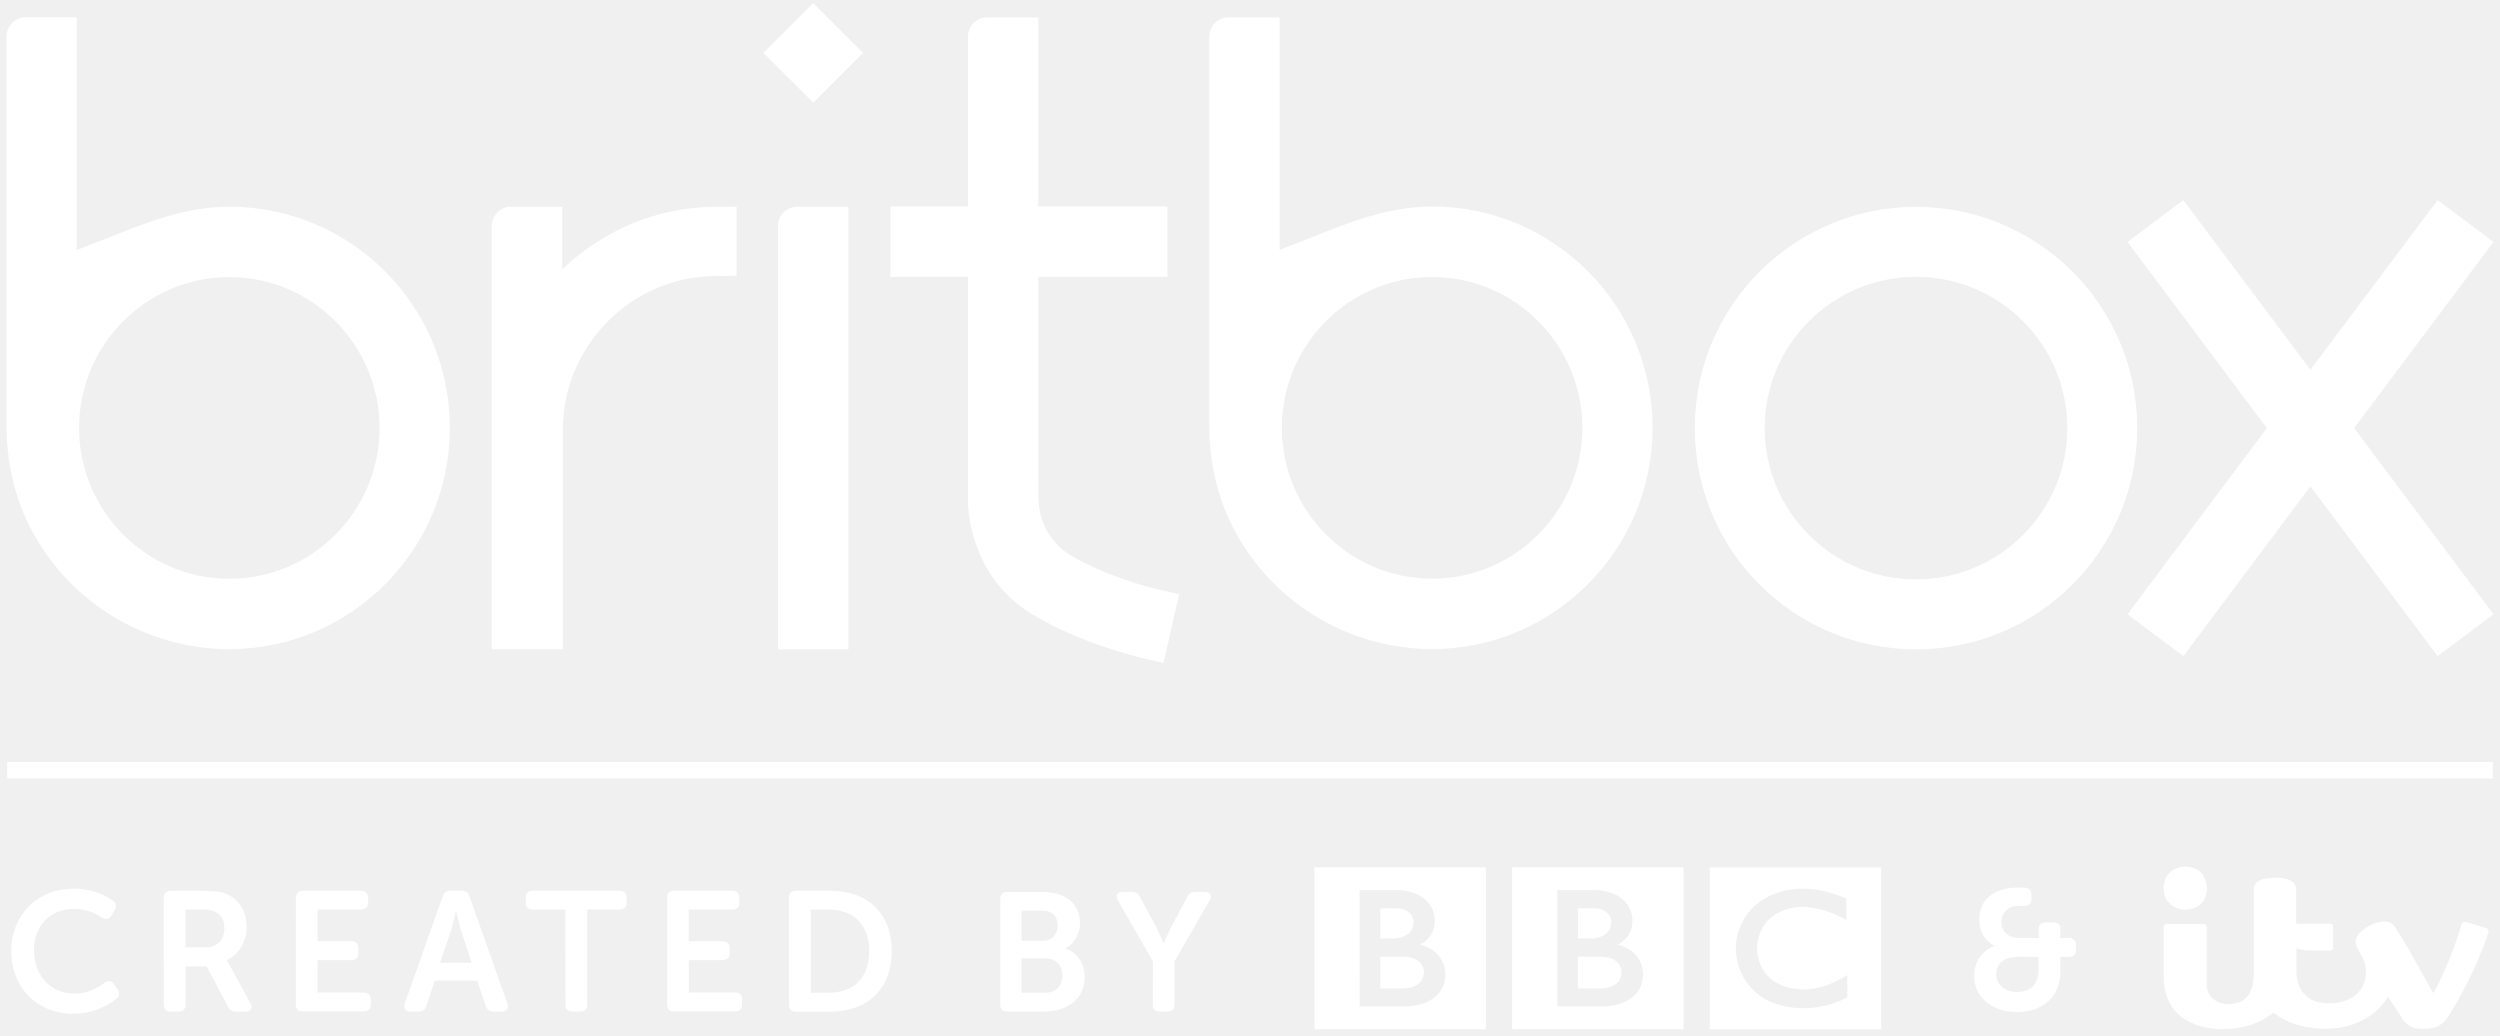
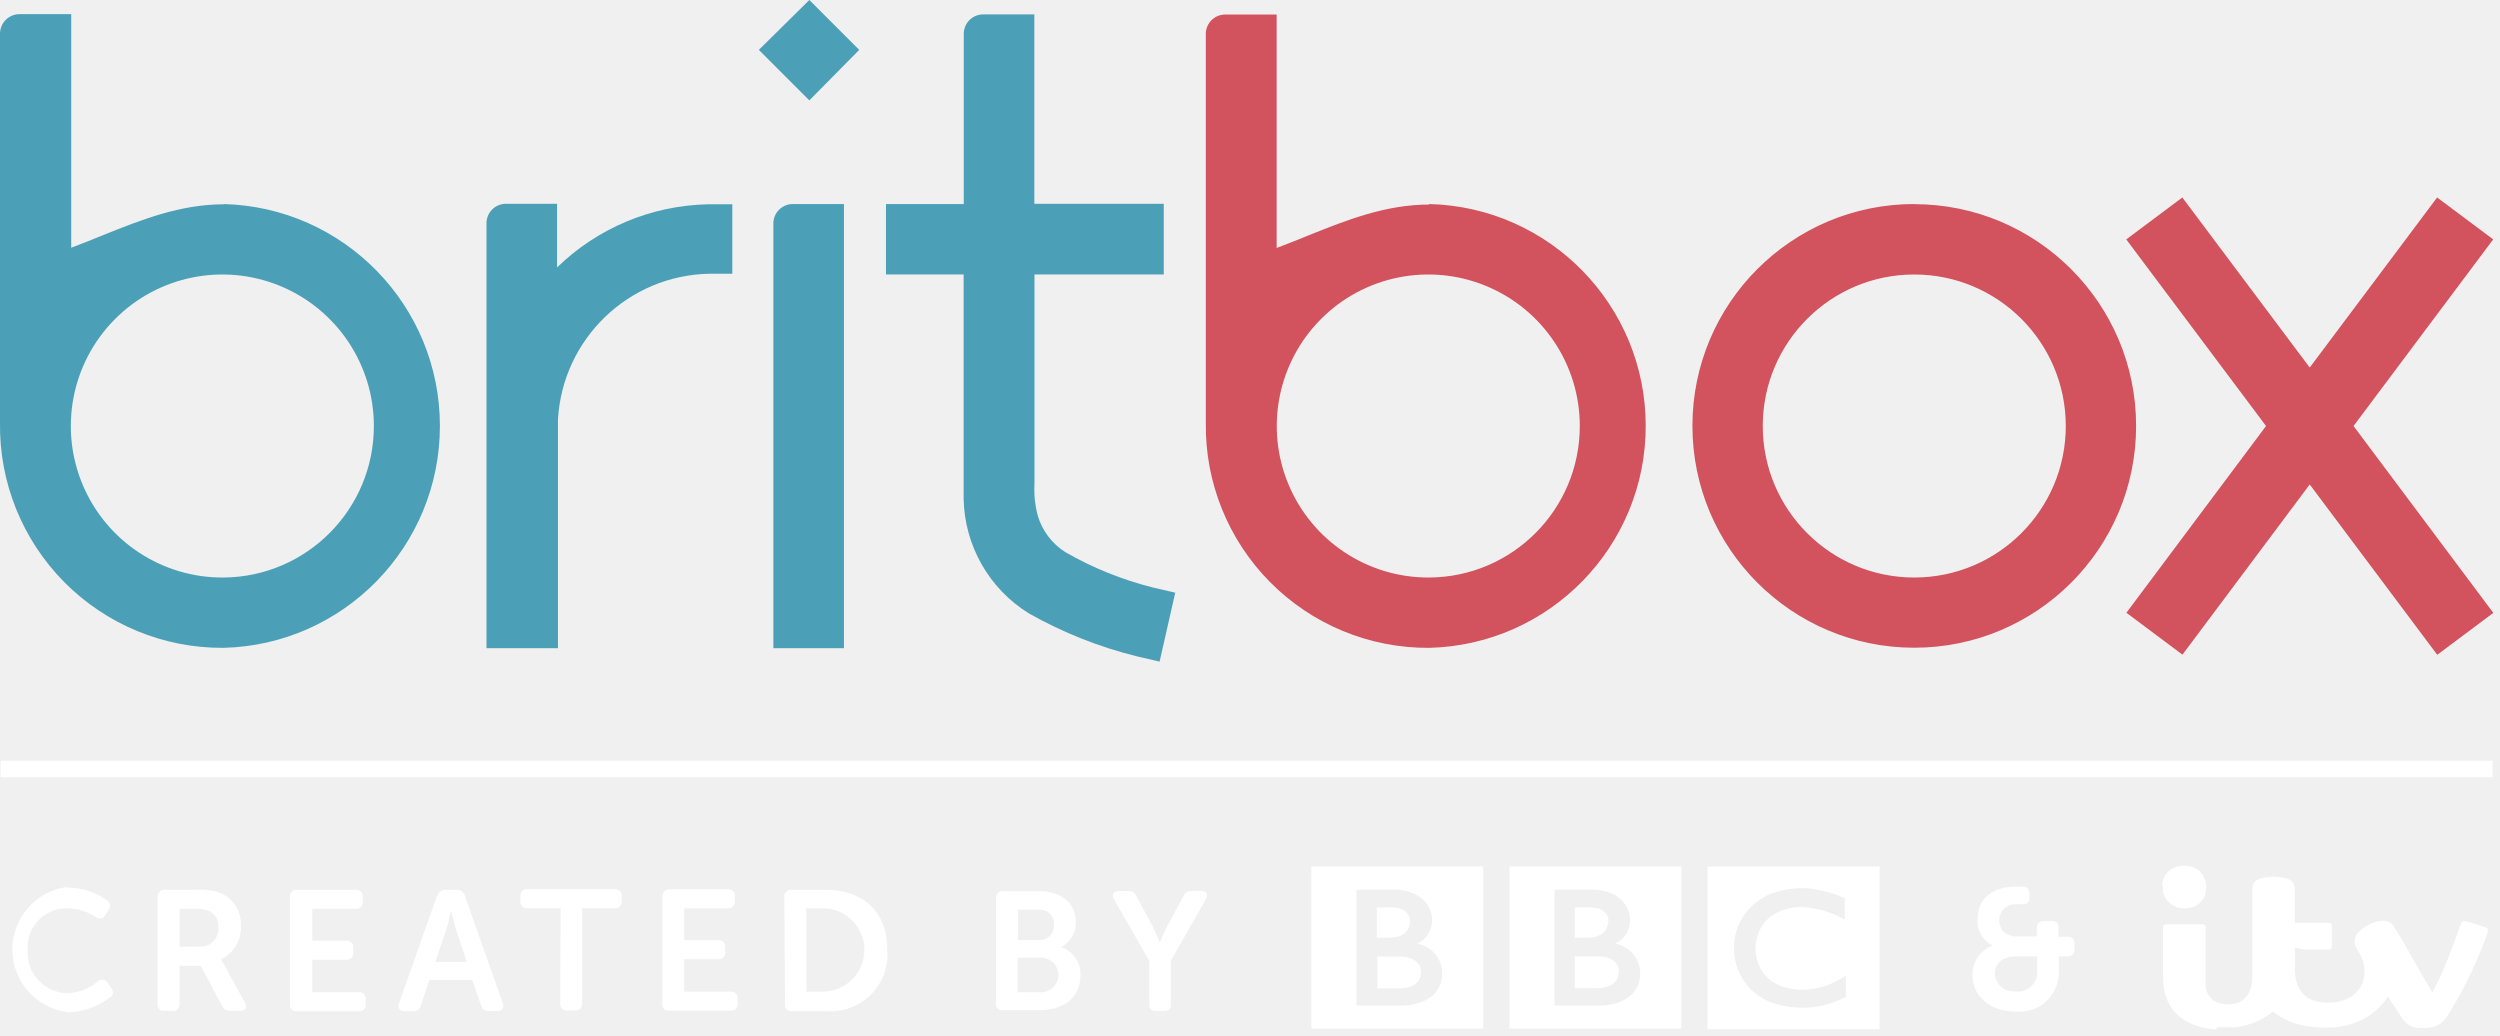
- <svg xmlns="http://www.w3.org/2000/svg" width="198" height="82" viewBox="0 0 198 82" fill="none">
-   <path d="M0.571 60.351H197.429V61.653H0.571V60.351Z" fill="white" />
-   <path d="M44.53 21.325V16.371H40.479C39.631 16.371 38.949 17.06 38.942 17.908V51.421H44.592V33.41C44.937 27.03 50.18 21.959 56.526 21.869L58.338 21.842V16.364L56.443 16.385C52.033 16.447 47.81 18.204 44.53 21.325Z" fill="white" />
-   <path d="M84.686 43.911C83.625 43.243 82.846 42.216 82.488 41.024C82.233 40.211 82.233 39.384 82.233 38.509V21.925H92.458V16.351H82.233V1.378H78.188C77.341 1.378 76.659 2.067 76.659 2.908V16.357H70.52V21.931H76.659V39.646C76.659 40.259 76.803 45.709 81.84 48.707C85.706 51.008 90.198 52.048 90.384 52.097L92.148 52.503L93.388 47.067L91.624 46.66C91.459 46.619 87.662 45.723 84.686 43.911Z" fill="white" />
-   <path d="M60.46 4.189L64.408 0.248L68.349 4.189L64.408 8.131L60.46 4.189Z" fill="white" />
-   <path d="M63.147 16.371C62.3 16.371 61.618 17.06 61.618 17.908L61.624 51.428H67.199V16.378H63.147V16.371Z" fill="white" />
-   <path d="M18.162 45.84C11.602 45.84 6.262 40.48 6.262 33.893C6.262 27.306 11.595 21.945 18.162 21.945C24.721 21.945 30.061 27.306 30.061 33.893C30.061 40.48 24.728 45.84 18.162 45.84ZM18.162 16.371C14.73 16.371 11.65 17.598 8.674 18.79C8.24 18.962 7.812 19.134 7.378 19.299L6.083 19.802C6.083 17.294 6.083 1.371 6.083 1.371H2.045C1.198 1.371 0.516 2.06 0.516 2.908C0.516 3.28 0.516 32.708 0.516 33.638C0.516 36.511 1.115 39.178 2.28 41.555C5.277 47.584 11.423 51.401 18.155 51.414C27.787 51.414 35.628 43.553 35.628 33.886C35.628 24.219 27.794 16.371 18.162 16.371Z" fill="white" />
-   <path d="M151.747 45.889C145.133 45.889 139.766 40.521 139.766 33.907C139.766 27.292 145.126 21.925 151.747 21.925C158.362 21.925 163.729 27.292 163.729 33.907C163.723 40.521 158.362 45.882 151.747 45.889ZM151.747 16.385C142.067 16.385 134.226 24.233 134.226 33.907C134.226 43.587 142.074 51.428 151.747 51.428C161.421 51.428 169.269 43.58 169.269 33.907C169.276 24.226 161.428 16.385 151.747 16.385Z" fill="white" />
-   <path d="M113.424 45.833C106.865 45.833 101.525 40.48 101.525 33.886C101.525 27.292 106.858 21.938 113.424 21.938C119.984 21.938 125.324 27.299 125.324 33.886C125.317 40.473 119.984 45.833 113.424 45.833ZM113.424 16.357C109.993 16.357 106.913 17.584 103.937 18.776C103.503 18.948 103.076 19.12 102.641 19.286L101.346 19.789C101.346 17.281 101.346 1.378 101.346 1.378H97.302C96.461 1.371 95.779 2.053 95.772 2.894V2.901C95.772 3.273 95.772 32.701 95.772 33.631C95.772 36.504 96.371 39.171 97.536 41.548C100.533 47.577 106.679 51.394 113.411 51.408C123.043 51.408 130.884 43.546 130.884 33.879C130.884 24.212 123.057 16.357 113.424 16.357Z" fill="white" />
-   <path d="M197.484 19.162L193.061 15.848L182.987 29.29L172.921 15.848L168.497 19.162L179.535 33.907L168.497 48.651L172.921 51.966L182.987 38.516L193.061 51.966L197.484 48.651L186.446 33.907L197.484 19.162Z" fill="white" />
-   <path d="M127.604 73.029C127.604 73.029 127.66 72.009 126.288 71.94H124.972V74.324H126.095C126.089 74.324 127.604 74.303 127.604 73.029Z" fill="white" />
-   <path d="M111.95 73.029C111.95 73.029 111.998 72.009 110.634 71.94H109.318V74.324H110.441C110.441 74.324 111.95 74.303 111.95 73.029Z" fill="white" />
-   <path d="M104.109 81.511H117.683V68.695H104.102L104.109 81.511ZM107.678 70.5H110.903C113.81 70.769 113.631 72.967 113.631 72.967C113.638 74.31 112.46 74.813 112.46 74.813C114.541 75.337 114.472 77.115 114.472 77.115C114.472 79.726 111.385 79.712 111.385 79.712H107.685L107.678 70.5Z" fill="white" />
-   <path d="M128.424 76.977C128.424 76.977 128.473 75.75 126.695 75.771H124.965V78.286H126.695C126.695 78.286 128.424 78.369 128.424 76.977Z" fill="white" />
-   <path d="M119.763 81.511H133.337V68.695H119.763V81.511ZM123.333 70.5H126.557C129.465 70.769 129.286 72.967 129.286 72.967C129.293 74.31 128.114 74.813 128.114 74.813C130.195 75.337 130.126 77.115 130.126 77.115C130.126 79.726 127.039 79.712 127.039 79.712H123.339V70.5H123.333Z" fill="white" />
-   <path d="M135.418 81.517H148.991V68.702H135.418V81.517ZM146.311 78.989C146.311 78.989 143.521 80.649 140.289 79.368C140.289 79.368 137.574 78.376 137.471 75.11C137.471 75.11 137.361 71.754 140.978 70.638C140.978 70.638 141.943 70.266 143.686 70.431C143.686 70.431 144.726 70.535 146.228 71.162V72.863C146.228 72.863 144.568 71.844 142.735 71.823C142.735 71.823 139.318 71.754 139.159 75.103C139.159 75.103 139.035 78.183 142.694 78.362C142.694 78.362 144.23 78.548 146.304 77.218L146.311 78.989Z" fill="white" />
-   <path d="M112.777 76.977C112.777 76.977 112.832 75.75 111.047 75.771H109.318V78.286H111.041C111.041 78.286 112.77 78.369 112.777 76.977Z" fill="white" />
-   <path d="M157.962 74.917V74.889C157.962 74.889 156.757 74.421 156.757 72.808C156.757 71.12 158.114 70.3 159.761 70.3H160.326C160.684 70.3 160.891 70.5 160.891 70.865V71.203C160.891 71.561 160.691 71.747 160.326 71.747H159.885C159.017 71.747 158.507 72.319 158.507 73.022C158.507 73.566 158.817 74.283 159.954 74.283H161.469V73.601C161.469 73.236 161.669 73.056 162.034 73.056H162.613C162.978 73.056 163.178 73.201 163.178 73.511V74.29H163.847C164.212 74.29 164.412 74.49 164.412 74.855V75.227C164.412 75.592 164.212 75.792 163.847 75.792H163.178V76.922C163.178 78.865 161.904 80.153 159.747 80.153C157.694 80.153 156.35 78.906 156.35 77.301C156.336 76.26 156.95 75.268 157.962 74.917ZM159.726 78.562C160.815 78.562 161.456 77.969 161.456 76.818V75.785H159.843C158.789 75.785 158.1 76.253 158.1 77.177C158.107 77.942 158.748 78.562 159.726 78.562Z" fill="white" />
-   <path d="M175.636 81.511L175.319 81.469C174.54 81.4 173.789 81.166 173.114 80.78C172.342 80.319 171.777 79.574 171.543 78.699C171.426 78.286 171.364 77.859 171.364 77.432C171.364 76.102 171.364 74.779 171.364 73.449C171.35 73.311 171.446 73.194 171.584 73.18C171.598 73.18 171.612 73.18 171.619 73.18H174.464C174.512 73.18 174.554 73.187 174.602 73.194C174.712 73.236 174.781 73.346 174.774 73.463C174.774 73.821 174.774 74.186 174.774 74.545C174.774 75.681 174.767 76.818 174.774 77.955C174.761 78.465 175.002 78.947 175.429 79.23C175.656 79.382 175.918 79.471 176.187 79.499C176.442 79.533 176.697 79.526 176.952 79.485C177.51 79.416 177.992 79.065 178.226 78.548C178.371 78.238 178.454 77.9 178.474 77.556C178.495 77.252 178.502 76.949 178.502 76.646C178.502 74.593 178.502 72.54 178.502 70.48C178.488 70.156 178.667 69.859 178.97 69.728C179.053 69.68 179.15 69.646 179.239 69.625C179.446 69.577 179.659 69.549 179.866 69.529C180.3 69.48 180.741 69.522 181.161 69.639C181.285 69.68 181.403 69.735 181.506 69.797C181.733 69.942 181.871 70.204 181.857 70.48C181.857 71.348 181.857 72.216 181.857 73.084V73.167H184.448C184.482 73.167 184.524 73.167 184.558 73.167C184.682 73.167 184.786 73.27 184.786 73.394C184.786 73.401 184.786 73.408 184.786 73.408C184.786 73.594 184.786 73.773 184.786 73.952V74.958C184.786 74.986 184.786 75.013 184.786 75.041C184.799 75.158 184.71 75.268 184.593 75.282C184.579 75.282 184.558 75.282 184.544 75.282H183.649C183.394 75.282 183.146 75.282 182.891 75.282C182.567 75.282 182.243 75.227 181.94 75.123L181.892 75.11H181.878C181.878 75.123 181.878 75.137 181.878 75.151C181.878 75.743 181.878 76.329 181.878 76.915C181.878 77.328 181.954 77.742 182.112 78.121C182.374 78.748 182.925 79.209 183.587 79.361C183.959 79.45 184.352 79.485 184.731 79.457C185.116 79.444 185.488 79.361 185.847 79.216C186.57 78.92 187.08 78.431 187.294 77.659C187.445 77.101 187.404 76.508 187.177 75.978C187.101 75.805 187.011 75.64 186.915 75.475C186.839 75.323 186.742 75.185 186.674 75.034C186.488 74.662 186.563 74.214 186.86 73.924C187.307 73.442 187.9 73.125 188.548 73.015C188.72 72.974 188.899 72.974 189.071 72.994C189.326 73.043 189.54 73.194 189.678 73.415C190.022 73.966 190.38 74.517 190.704 75.082C191.366 76.233 192.013 77.404 192.661 78.562L192.723 78.672C192.737 78.644 192.751 78.624 192.764 78.603C193.219 77.749 193.633 76.86 193.991 75.957C194.349 75.075 194.673 74.18 194.942 73.27C194.962 73.105 195.114 72.987 195.279 73.015C195.307 73.022 195.334 73.029 195.355 73.036C195.672 73.118 195.982 73.222 196.292 73.318L196.85 73.49L196.898 73.504C197.029 73.525 197.119 73.656 197.098 73.787C197.098 73.807 197.091 73.821 197.085 73.842C197.029 74.035 196.967 74.228 196.898 74.414C196.127 76.508 195.142 78.513 193.963 80.408C193.86 80.573 193.743 80.732 193.612 80.877C193.35 81.173 192.992 81.359 192.606 81.421L192.296 81.476H191.621C191.6 81.476 191.572 81.462 191.552 81.462C191.014 81.428 190.525 81.125 190.256 80.656C189.891 80.112 189.533 79.561 189.168 79.009L189.126 78.947C189.12 78.954 189.12 78.961 189.113 78.968C188.561 79.857 187.748 80.553 186.784 80.959C186.15 81.235 185.475 81.4 184.786 81.449C184.703 81.449 184.62 81.462 184.538 81.476H183.855L183.752 81.462C183.552 81.442 183.346 81.435 183.146 81.407C182.781 81.366 182.422 81.297 182.071 81.201C181.547 81.063 181.037 80.849 180.576 80.56C180.397 80.45 180.224 80.319 180.052 80.195C179.969 80.257 179.88 80.332 179.783 80.401C179.315 80.739 178.798 80.994 178.254 81.173C177.875 81.297 177.482 81.386 177.082 81.435L176.793 81.476L175.636 81.511Z" fill="white" />
-   <path d="M171.35 70.307C171.364 70.197 171.371 70.087 171.391 69.983C171.508 69.315 172.025 68.791 172.693 68.674C173.017 68.612 173.355 68.633 173.672 68.729C174.106 68.86 174.457 69.177 174.63 69.597C174.816 70.011 174.843 70.479 174.712 70.913C174.581 71.403 174.202 71.789 173.713 71.933C173.148 72.14 172.521 72.064 172.032 71.72C171.688 71.478 171.453 71.113 171.398 70.693C171.377 70.576 171.371 70.466 171.357 70.349L171.35 70.307Z" fill="white" />
-   <path d="M79.222 71.203C79.222 70.845 79.408 70.645 79.766 70.645H82.598C84.307 70.645 85.533 71.527 85.533 73.077C85.533 73.959 85.106 74.717 84.383 75.11V75.137C85.409 75.447 85.905 76.405 85.905 77.363C85.905 79.257 84.396 80.112 82.639 80.112H79.766C79.408 80.112 79.222 79.926 79.222 79.554V71.203ZM82.605 74.51C83.349 74.51 83.763 73.973 83.763 73.291C83.763 72.609 83.356 72.119 82.564 72.119H80.917V74.51H82.605ZM82.763 78.63C83.645 78.63 84.141 78.059 84.141 77.259C84.141 76.46 83.632 75.895 82.763 75.895H80.917V78.63H82.763Z" fill="white" />
-   <path d="M91.314 76.15L88.537 71.306C88.31 70.934 88.482 70.638 88.909 70.638H89.654C89.936 70.624 90.191 70.79 90.294 71.051L91.576 73.428C91.865 74.014 92.148 74.696 92.148 74.696H92.175C92.175 74.696 92.458 74.021 92.747 73.428L94.029 71.051C94.132 70.79 94.387 70.624 94.67 70.638H95.421C95.862 70.638 96.02 70.934 95.806 71.306L93.016 76.15V79.554C93.016 79.926 92.83 80.112 92.472 80.112H91.858C91.486 80.112 91.3 79.926 91.3 79.554L91.314 76.15Z" fill="white" />
-   <path d="M5.828 70.383C6.944 70.369 8.04 70.7 8.956 71.341C9.239 71.554 9.253 71.823 9.066 72.126L8.825 72.519C8.639 72.829 8.377 72.856 8.054 72.657C7.413 72.23 6.669 71.995 5.897 71.981C3.809 71.981 2.686 73.504 2.686 75.268C2.686 77.059 3.844 78.692 5.911 78.692C6.993 78.692 7.806 78.183 8.253 77.859C8.55 77.645 8.818 77.645 9.032 77.955L9.301 78.32C9.494 78.534 9.487 78.865 9.273 79.058C9.259 79.071 9.239 79.085 9.218 79.099C8.26 79.871 7.068 80.291 5.835 80.291C2.831 80.291 0.888 78.127 0.888 75.302C0.895 72.512 2.934 70.383 5.828 70.383Z" fill="white" />
-   <path d="M16.26 75.034C17.19 75.034 17.769 74.455 17.769 73.511C17.769 72.905 17.541 72.422 17.011 72.202C16.783 72.092 16.487 72.037 15.97 72.037H14.689V75.027H16.26V75.034ZM12.966 71.113C12.966 70.748 13.152 70.548 13.518 70.548H16.108C17.052 70.548 17.521 70.631 17.927 70.803C18.899 71.21 19.533 72.126 19.533 73.421C19.533 74.552 18.94 75.633 17.941 76.033V76.06C18.058 76.219 18.162 76.384 18.251 76.556L19.829 79.444C20.056 79.836 19.884 80.119 19.436 80.119H18.713C18.43 80.132 18.168 79.981 18.051 79.726L16.37 76.543H14.696V79.547C14.696 79.926 14.51 80.112 14.145 80.112H13.524C13.159 80.112 12.973 79.919 12.973 79.547L12.966 71.113Z" fill="white" />
-   <path d="M23.432 71.113C23.432 70.748 23.619 70.548 23.984 70.548H28.593C28.958 70.548 29.158 70.748 29.158 71.113V71.485C29.158 71.851 28.958 72.037 28.593 72.037H25.155V74.545H27.821C28.187 74.545 28.386 74.731 28.386 75.096V75.475C28.386 75.854 28.187 76.04 27.821 76.04H25.148V78.61H28.8C29.165 78.61 29.365 78.796 29.365 79.161V79.54C29.365 79.919 29.165 80.105 28.8 80.105H23.977C23.612 80.105 23.425 79.912 23.425 79.54L23.432 71.113Z" fill="white" />
-   <path d="M37.357 76.246L36.51 73.683C36.344 73.139 36.131 72.195 36.131 72.195H36.103C36.103 72.195 35.89 73.139 35.724 73.683L34.863 76.246H37.357ZM35.056 71.003C35.132 70.721 35.394 70.521 35.69 70.541H36.551C36.847 70.514 37.116 70.714 37.185 71.003L40.182 79.464C40.32 79.857 40.141 80.112 39.721 80.112H39.101C38.804 80.139 38.536 79.94 38.467 79.65L37.791 77.659H34.436L33.775 79.636C33.712 79.933 33.444 80.132 33.141 80.112H32.52C32.1 80.112 31.928 79.857 32.059 79.464L35.056 71.003Z" fill="white" />
-   <path d="M44.771 72.043H42.201C41.822 72.043 41.636 71.858 41.636 71.492V71.113C41.636 70.748 41.829 70.548 42.201 70.548H49.078C49.443 70.548 49.629 70.748 49.629 71.113V71.485C49.629 71.851 49.443 72.037 49.078 72.037H46.508V79.547C46.508 79.926 46.322 80.112 45.943 80.112H45.336C44.971 80.112 44.785 79.919 44.785 79.547L44.771 72.043Z" fill="white" />
-   <path d="M52.826 71.113C52.826 70.748 53.012 70.548 53.377 70.548H57.986C58.352 70.548 58.551 70.748 58.551 71.113V71.485C58.551 71.851 58.352 72.037 57.986 72.037H54.548V74.545H57.222C57.587 74.545 57.787 74.731 57.787 75.096V75.475C57.787 75.854 57.587 76.04 57.222 76.04H54.555V78.61H58.207C58.572 78.61 58.772 78.796 58.772 79.161V79.54C58.772 79.919 58.572 80.105 58.207 80.105H53.384C53.019 80.105 52.833 79.912 52.833 79.54V71.113H52.826Z" fill="white" />
-   <path d="M65.655 78.617C67.598 78.617 68.838 77.473 68.838 75.316C68.838 73.187 67.571 72.043 65.655 72.043H64.215V78.624H65.655V78.617ZM62.486 71.113C62.486 70.748 62.672 70.548 63.037 70.548H65.745C68.694 70.548 70.623 72.298 70.623 75.323C70.623 78.341 68.694 80.126 65.745 80.126H63.037C62.672 80.126 62.486 79.933 62.486 79.561V71.113Z" fill="white" />
+ <svg xmlns="http://www.w3.org/2000/svg" data-name="Layer 2" width="198" height="82" viewBox="0 0 198 82">
+   <defs>
+     <clipPath id="a" transform="translate(-.27 -.26)">
+       <path fill="none" d="M.27.26h197.46v81.47H.27z" />
+     </clipPath>
+   </defs>
+   <path d="M.05 60.25h197.36v1.31H.05z" fill="#fff" />
+   <path d="M44.12 21.14v-5h-4.06a1.54 1.54 0 00-1.53 1.6v33.6h5.66V33.25a12.24 12.24 0 0112-11.57H58v-5.5h-1.95a17.66 17.66 0 00-11.93 5m40.27 22.56a5.16 5.16 0 01-2.2-2.9 8.17 8.17 0 01-.26-2.52V21.74h10.24v-5.6H81.92v-15h-4.05a1.54 1.54 0 00-1.54 1.53v13.49h-6.16v5.58h6.15v17.77a10.92 10.92 0 005.18 9.08 33.92 33.92 0 008.57 3.4l1.77.41 1.24-5.46-1.77-.41a27.32 27.32 0 01-6.92-2.79M60.1 3.95l4-3.95 3.95 3.95-3.95 4z" fill="#4ba0b8" />
+   <g clip-path="url(#a)">
+     <path d="M62.79 16.16a1.54 1.54 0 00-1.54 1.58v33.6h5.59V16.16h-4.05zM17.73 45.74a12 12 0 1111.88-12 12 12 0 01-11.88 12m0-29.56c-3.44 0-6.52 1.22-9.51 2.42l-1.29.52-1.29.5V1.12h-4.1A1.55 1.55 0 000 2.67v30.81a17.58 17.58 0 0017.68 17.83 17.58 17.58 0 000-35.15" fill="#4ba0b8" />
+   </g>
+   <path d="M151.61 45.74a12 12 0 1112-12 12 12 0 01-12 12m0-29.58a17.57 17.57 0 1017.57 17.58 17.57 17.57 0 00-17.57-17.57M113.2 45.74a12 12 0 1111.92-12 12 12 0 01-11.92 12m0-29.54c-3.44 0-6.52 1.22-9.51 2.42l-1.29.52-1.29.5V1.15h-4.07a1.54 1.54 0 00-1.54 1.51v30.82a17.58 17.58 0 0017.68 17.83 17.58 17.58 0 000-35.15" fill="#d2525d" />
+   <path d="M197.46 18.96l-4.44-3.32-10.09 13.47-10.09-13.47-4.44 3.32 11.07 14.78-11.06 14.79 4.44 3.32 10.08-13.48 10.1 13.49 4.44-3.32-11.07-14.8 11.06-14.78z" fill="#d2525d" />
+   <path d="M127.4 72.96s.05-1-1.32-1.09h-1.35v2.4h1.13s1.51 0 1.51-1.31m-15.69 0s.05-1-1.32-1.09h-1.32v2.4h1.13s1.51 0 1.51-1.31" fill="#fff" />
+   <path d="M103.86 81.46h13.61V68.62h-13.61zm3.58-11h3.24c2.91.27 2.74 2.48 2.74 2.48a2 2 0 01-1.19 1.8 2.4 2.4 0 012 2.3c0 2.61-3.1 2.6-3.1 2.6h-3.7v-9.21zm20.79 6.49s.05-1.22-1.73-1.21h-1.77v2.52h1.73s1.74.1 1.74-1.31" fill="#fff" />
+   <path d="M119.55 81.46h13.61V68.62h-13.61zm3.57-11h3.24c2.91.27 2.74 2.48 2.74 2.48a2 2 0 01-1.19 1.8 2.4 2.4 0 012 2.3c0 2.61-3.09 2.6-3.09 2.6h-3.7v-9.21zm12.13 11.05h13.61V68.63h-13.62v12.85zm10.91-2.54a7.37 7.37 0 01-6 .38 4.62 4.62 0 01.69-8.75 6.6 6.6 0 012.72-.2 10 10 0 012.54.73v1.7a7.82 7.82 0 00-3.5-1s-3.43-.07-3.58 3.29c0 0-.12 3.09 3.54 3.27a6 6 0 003.62-1.14v1.77zm-33.61-2s.05-1.22-1.73-1.21h-1.73v2.52h1.73s1.73.1 1.73-1.31m45.3-2.07a2.16 2.16 0 01-1.22-2.16c0-1.69 1.36-2.52 3-2.52h.57a.5.5 0 01.53.52v.34a.49.49 0 01-.56.54h-.44a1.27 1.27 0 00-1.39 1.28c0 .54.31 1.27 1.46 1.27h1.52v-.68c0-.37.2-.54.57-.54h.57c.37 0 .57.15.57.46v.78h.7a.5.5 0 01.56.56v.38a.5.5 0 01-.56.61h-.67v1.13a3.11 3.11 0 01-3.44 3.24c-2.05 0-3.4-1.25-3.4-2.86a2.47 2.47 0 011.62-2.38m1.77 3.66a1.56 1.56 0 001.73-1.79v-1h-1.61c-1.06 0-1.74.48-1.74 1.4a1.48 1.48 0 001.63 1.37m15.94 3h-.31a5.24 5.24 0 01-2.2-.69 3.4 3.4 0 01-1.56-2.08 4.44 4.44 0 01-.18-1.27v-4a.25.25 0 01.22-.27h3a.26.26 0 01.16.27v4.5a1.5 1.5 0 00.65 1.28 1.72 1.72 0 00.76.27 2.85 2.85 0 00.76 0 1.62 1.62 0 001.28-.94 2.54 2.54 0 00.24-1v-7.17a.76.76 0 01.46-.75 1.62 1.62 0 01.27-.11 5 5 0 01.63-.1 3.55 3.55 0 011.31.11 1.67 1.67 0 01.35.16.77.77 0 01.35.68v2.69h2.71a.22.22 0 01.22.23v1.65a.23.23 0 01-.19.24h-1.66a2.8 2.8 0 01-1-.16h-.07v1.81a3.36 3.36 0 00.23 1.21 2.1 2.1 0 001.48 1.24 3.62 3.62 0 001.14.1 3.16 3.16 0 001.12-.24 2.33 2.33 0 001.46-1.56 2.66 2.66 0 00-.11-1.69c-.08-.18-.16-.34-.26-.5s-.18-.29-.24-.44a1 1 0 01.19-1.12 3 3 0 011.69-.91 1.39 1.39 0 01.53 0 .88.88 0 01.6.42c.35.56.71 1.1 1 1.67.67 1.16 1.31 2.33 2 3.48l.07.11v-.07a23.43 23.43 0 001.22-2.65c.35-.88.68-1.78 1-2.69a.3.3 0 01.34-.26h.08c.31.08.63.19.94.29l.56.18h.05a.24.24 0 01.19.29v.05c-.05.19-.12.38-.19.57a33.25 33.25 0 01-2.94 6 3.92 3.92 0 01-.35.48 1.65 1.65 0 01-1 .54l-.31.05h-.73a1.6 1.6 0 01-1.29-.8c-.37-.54-.72-1.1-1.09-1.65v-.07a5.08 5.08 0 01-2.34 2 6.34 6.34 0 01-2 .49H183.73l-.6-.05a7.14 7.14 0 01-1.08-.2 5.4 5.4 0 01-1.5-.64c-.18-.11-.35-.24-.53-.37l-.27.2a5.45 5.45 0 01-1.54.78 5.81 5.81 0 01-1.17.26h-1.48zm-4.3-11.27v-.33a1.59 1.59 0 011.31-1.31 2 2 0 011 .05 1.5 1.5 0 011 .87 1.92 1.92 0 01.08 1.32 1.5 1.5 0 01-1 1 1.86 1.86 0 01-1.69-.22 1.58 1.58 0 01-.64-1v-.38zm-92.36.9a.49.49 0 01.54-.56h2.83c1.71 0 2.94.88 2.94 2.44a2.21 2.21 0 01-1.16 2 2.22 2.22 0 011.52 2.23c0 1.91-1.51 2.76-3.28 2.76h-2.87a.49.49 0 01-.54-.56v-8.37zm3.4 3.31a1.13 1.13 0 001.17-1.22 1.1 1.1 0 00-1.2-1.18h-1.64v2.4h1.67zm.15 4.14a1.37 1.37 0 100-2.74H80.6v2.74zm8.57-2.49l-2.78-4.86c-.23-.38-.05-.67.38-.67h.75a.63.63 0 01.64.42l1.28 2.38c.3.59.57 1.27.57 1.27s.29-.68.57-1.27l1.3-2.39a.68.68 0 01.64-.42h.75c.44 0 .6.3.38.67l-2.77 4.86v3.42a.49.49 0 01-.54.56h-.61a.49.49 0 01-.56-.56v-3.42zM5.33 70.3a5.41 5.41 0 013.14 1 .53.53 0 01.11.79l-.24.39c-.19.31-.45.34-.78.14a4 4 0 00-2.16-.68 3.09 3.09 0 00-3.21 3.29 3.21 3.21 0 003.23 3.43 4 4 0 002.31-.92.49.49 0 01.79.1l.27.37a.55.55 0 010 .75h-.05a5.42 5.42 0 01-3.39 1.2 5 5 0 010-9.92zm10.45 4.67a1.41 1.41 0 001.51-1.52 1.28 1.28 0 00-.76-1.31 2.39 2.39 0 00-1-.16h-1.31v3zm-3.29-3.93a.51.51 0 01.56-.57h2.6a4.35 4.35 0 011.82.26 2.68 2.68 0 011.61 2.63 2.8 2.8 0 01-1.59 2.63 3.87 3.87 0 01.31.5l1.58 2.89c.23.39.05.68-.39.68h-.73a.69.69 0 01-.67-.39l-1.69-3.18h-1.68v3a.5.5 0 01-.56.57h-.63a.5.5 0 01-.56-.57v-8.45zm10.48 0a.51.51 0 01.56-.57h4.63a.52.52 0 01.57.57v.38a.51.51 0 01-.57.56h-3.43v2.52h2.68a.51.51 0 01.57.56v.38a.51.51 0 01-.57.57h-2.68v2.57h3.66a.51.51 0 01.57.56v.38a.51.51 0 01-.57.57h-4.86a.5.5 0 01-.56-.57v-8.48zm14 5.14l-.86-2.57c-.16-.54-.38-1.5-.38-1.5s-.22 1-.38 1.5l-.87 2.57h2.45zm-2.3-5.25a.62.62 0 01.64-.46h.86a.61.61 0 01.64.46l3 8.49c.14.39 0 .65-.46.65h-.62a.61.61 0 01-.64-.46l-.68-2h-3.4l-.67 2a.6.6 0 01-.64.48h-.63c-.42 0-.6-.26-.46-.65l3-8.49zm9.73 1h-2.61a.5.5 0 01-.57-.56v-.38a.51.51 0 01.57-.57h6.89a.51.51 0 01.56.57v.38a.5.5 0 01-.56.56h-2.57v7.53a.51.51 0 01-.57.57h-.61a.5.5 0 01-.56-.57zm8.08-.93a.51.51 0 01.56-.57h4.59a.52.52 0 01.57.57v.38a.51.51 0 01-.57.56h-3.44v2.52h2.68a.51.51 0 01.57.56v.38a.51.51 0 01-.57.57h-2.68v2.57h3.66a.51.51 0 01.57.56v.38a.51.51 0 01-.57.57h-4.84a.5.5 0 01-.56-.57v-8.44zm12.86 7.53a3.3 3.3 0 000-6.59h-1.48v6.6h1.44zm-3.22-7.49a.51.51 0 01.56-.57h2.71c3 0 4.89 1.76 4.89 4.79a4.51 4.51 0 01-4.89 4.82h-2.66a.5.5 0 01-.56-.57z" fill="#fff" />
</svg>
